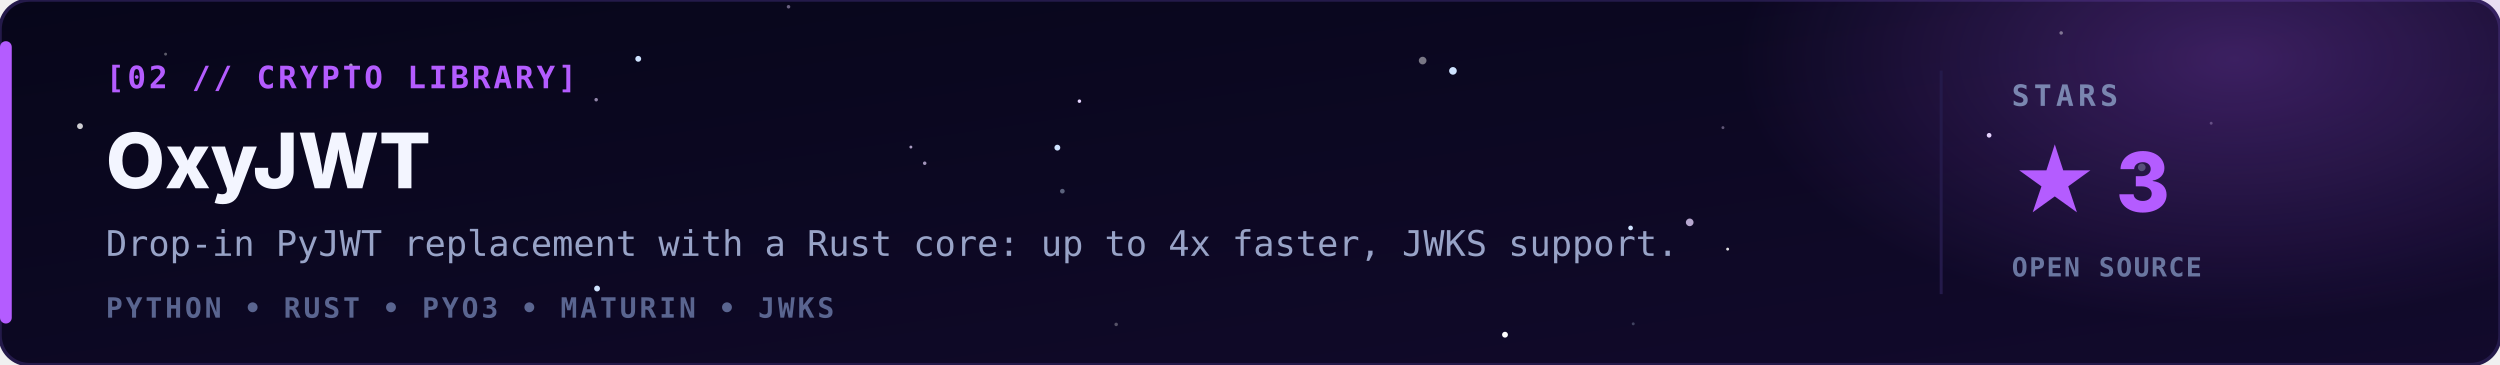
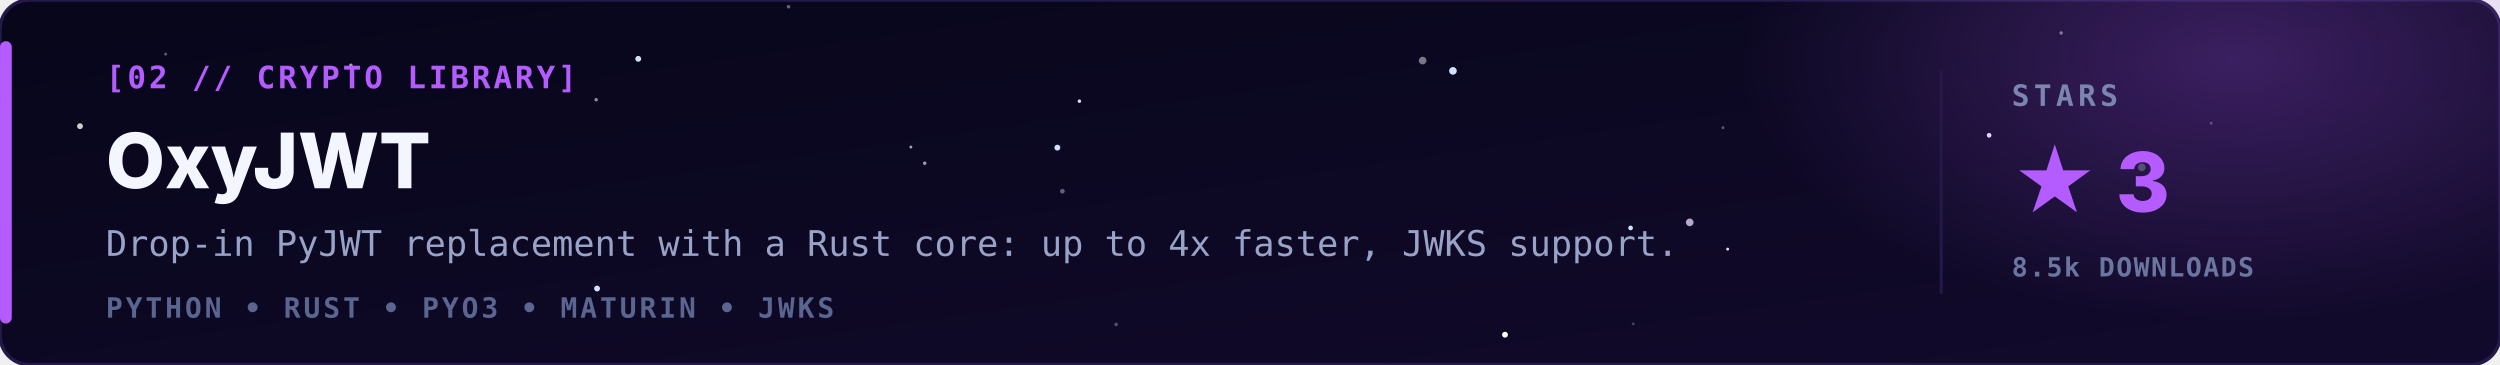
<svg xmlns="http://www.w3.org/2000/svg" viewBox="0 0 850 124" width="100%" height="100%">
  <defs>
    <linearGradient id="bg" x1="0" y1="0" x2="1" y2="1">
      <stop offset="0" stop-color="#07061a" />
      <stop offset="1" stop-color="#120a2c" />
    </linearGradient>
    <radialGradient id="glow" cx="0.5" cy="0.5" r="0.5">
      <stop offset="0" stop-color="#b45cff" stop-opacity="0.28" />
      <stop offset="1" stop-color="#b45cff" stop-opacity="0" />
    </radialGradient>
  </defs>
  <style>
    .tag { font-family: 'JetBrains Mono','Fira Code',monospace; font-size: 10.5px; font-weight: bold; letter-spacing: 1px; fill: #b45cff; }
    .name { font-family: 'Inter','Segoe UI',-apple-system,Arial,sans-serif; font-size: 26px; font-weight: 800; fill: #f3f5ff; }
    .line { font-family: 'JetBrains Mono',monospace; font-size: 12px; fill: #98a3c7; }
    .stack { font-family: 'JetBrains Mono',monospace; font-size: 9.5px; font-weight: bold; letter-spacing: 1px; fill: #5a6590; }
    .lbl { font-family: 'JetBrains Mono',monospace; font-size: 10px; font-weight: bold; letter-spacing: 1.5px; fill: #7a86b0; }
    .val { font-family: 'Inter','Segoe UI',Arial,sans-serif; font-size: 28px; font-weight: 800; fill: #b45cff; }
    .sub { font-family: 'JetBrains Mono',monospace; font-size: 9px; font-weight: bold; letter-spacing: 0.5px; fill: #6a76a0; }
  </style>
  <rect width="850" height="124" rx="10" fill="url(#bg)" stroke="#241a4a" stroke-width="1.2" />
  <ellipse cx="760" cy="20" rx="170" ry="90" fill="url(#glow)" />
  <g>
    <circle cx="494.0" cy="24.1" r="1.3" fill="#cfe3ff">
      <animate attributeName="opacity" values="0.85;0.1;0.85" dur="2.7s" begin="-3.0s" repeatCount="indefinite" />
    </circle>
    <circle cx="511.7" cy="113.8" r="1.0" fill="#ffffff">
      <animate attributeName="opacity" values="0.70;0.1;0.70" dur="3.7s" begin="-2.6s" repeatCount="indefinite" />
    </circle>
    <circle cx="217.0" cy="20.0" r="1.0" fill="#cfe3ff">
      <animate attributeName="opacity" values="0.75;0.1;0.75" dur="3.2s" begin="-4.7s" repeatCount="indefinite" />
    </circle>
    <circle cx="203.0" cy="98.1" r="1.0" fill="#cfe3ff">
      <animate attributeName="opacity" values="0.39;0.1;0.39" dur="4.1s" begin="-1.3s" repeatCount="indefinite" />
    </circle>
    <circle cx="554.4" cy="77.5" r="0.8" fill="#cfe3ff">
      <animate attributeName="opacity" values="0.68;0.1;0.68" dur="3.9s" begin="-2.3s" repeatCount="indefinite" />
    </circle>
    <circle cx="359.5" cy="50.2" r="1.0" fill="#cfe3ff">
      <animate attributeName="opacity" values="0.25;0.1;0.25" dur="3.3s" begin="-0.6s" repeatCount="indefinite" />
    </circle>
    <circle cx="676.3" cy="46.0" r="0.8" fill="#e6d4ff">
      <animate attributeName="opacity" values="0.26;0.1;0.26" dur="5.4s" begin="-5.9s" repeatCount="indefinite" />
    </circle>
    <circle cx="367.0" cy="34.4" r="0.6" fill="#e6d4ff">
      <animate attributeName="opacity" values="0.51;0.1;0.51" dur="5.4s" begin="-5.4s" repeatCount="indefinite" />
    </circle>
    <circle cx="483.7" cy="20.6" r="1.3" fill="#ffffff" opacity="0.45" />
    <circle cx="587.4" cy="84.7" r="0.5" fill="#ffffff" opacity="0.87" />
    <circle cx="27.2" cy="42.9" r="1.0" fill="#ffffff" opacity="0.80" />
    <circle cx="574.5" cy="75.6" r="1.3" fill="#e6d4ff" opacity="0.78" />
    <circle cx="119.3" cy="22.2" r="0.6" fill="#e6d4ff" opacity="0.73" />
    <circle cx="379.5" cy="110.3" r="0.6" fill="#ffffff" opacity="0.30" />
    <circle cx="751.8" cy="41.9" r="0.5" fill="#e6d4ff" opacity="0.29" />
    <circle cx="585.8" cy="43.4" r="0.5" fill="#e6d4ff" opacity="0.38" />
    <circle cx="700.8" cy="11.2" r="0.6" fill="#ffffff" opacity="0.41" />
    <circle cx="361.2" cy="65.0" r="0.8" fill="#cfe3ff" opacity="0.41" />
    <circle cx="555.3" cy="110.1" r="0.5" fill="#cfe3ff" opacity="0.26" />
    <circle cx="728.2" cy="56.9" r="1.3" fill="#cfe3ff" opacity="0.28" />
    <circle cx="202.7" cy="33.9" r="0.6" fill="#e6d4ff" opacity="0.61" />
    <circle cx="268.1" cy="2.3" r="0.6" fill="#e6d4ff" opacity="0.44" />
    <circle cx="309.7" cy="50.0" r="0.5" fill="#e6d4ff" opacity="0.73" />
    <circle cx="56.3" cy="18.4" r="0.5" fill="#ffffff" opacity="0.34" />
    <circle cx="314.4" cy="55.5" r="0.6" fill="#e6d4ff" opacity="0.69" />
    <circle cx="699.8" cy="63.6" r="1.3" fill="#cfe3ff" opacity="0.39" />
  </g>
  <rect x="0" y="14" width="4" height="96" rx="2" fill="#b45cff" />
  <text x="36" y="30" class="tag">[02 // CRYPTO LIBRARY]</text>
  <text x="36" y="64" class="name">OxyJWT</text>
  <text x="36" y="87" class="line">Drop-in PyJWT replacement with a Rust core: up to 4x faster, JWKS support.</text>
  <text x="36" y="108" class="stack">PYTHON  •  RUST  •  PYO3  •  MATURIN  •  JWKS</text>
  <line x1="660" y1="24" x2="660" y2="100" stroke="#241a4a" stroke-width="1" />
  <text x="684" y="36" class="lbl">STARS</text>
  <text x="684" y="72" class="val">★ 3</text>
-   <text x="684" y="94" class="sub">OPEN SOURCE</text>
+   <text x="684" y="94" class="sub">8.5k DOWNLOADS</text>
</svg>
